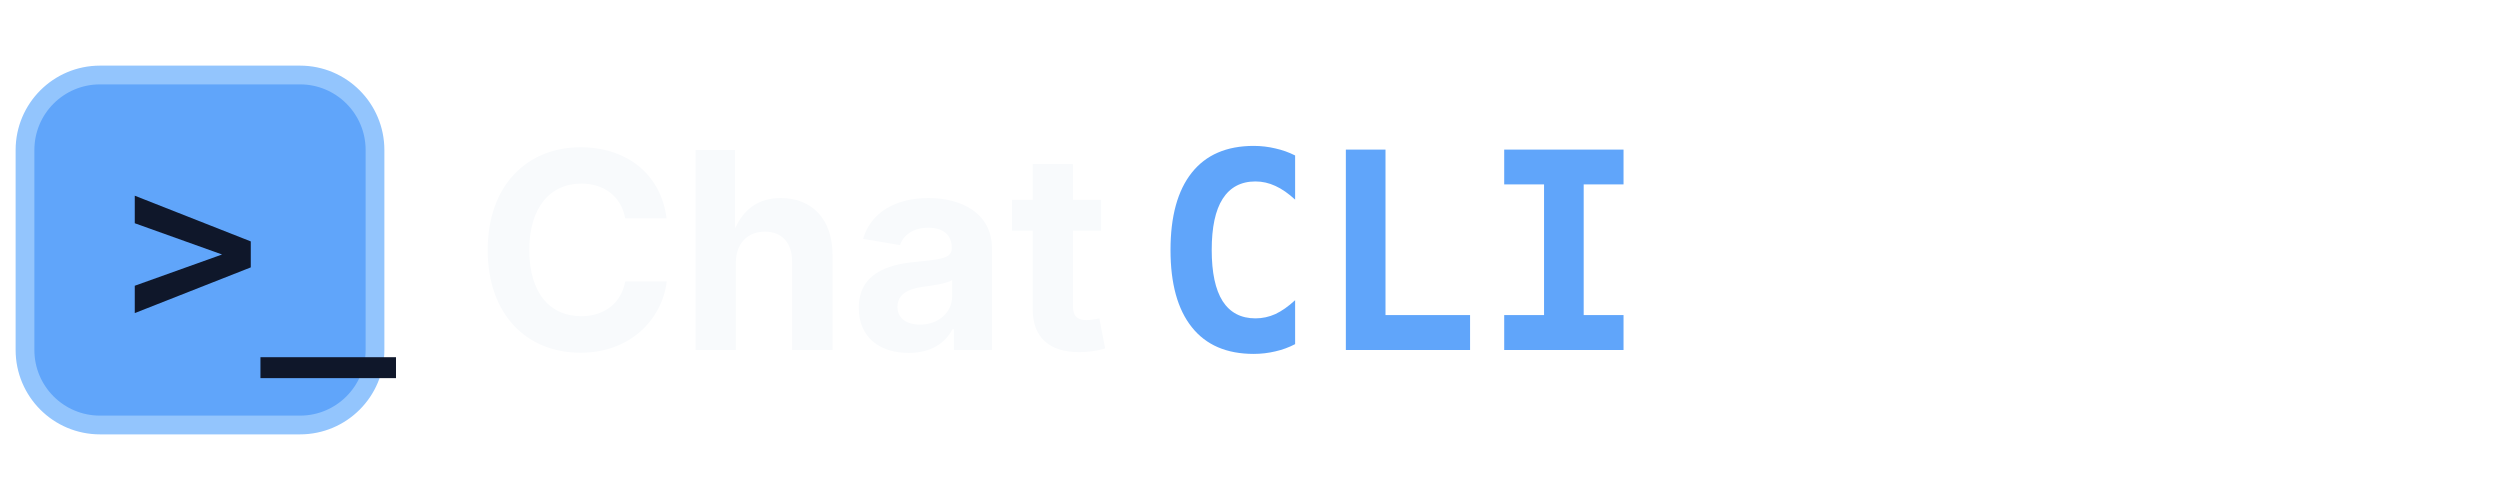
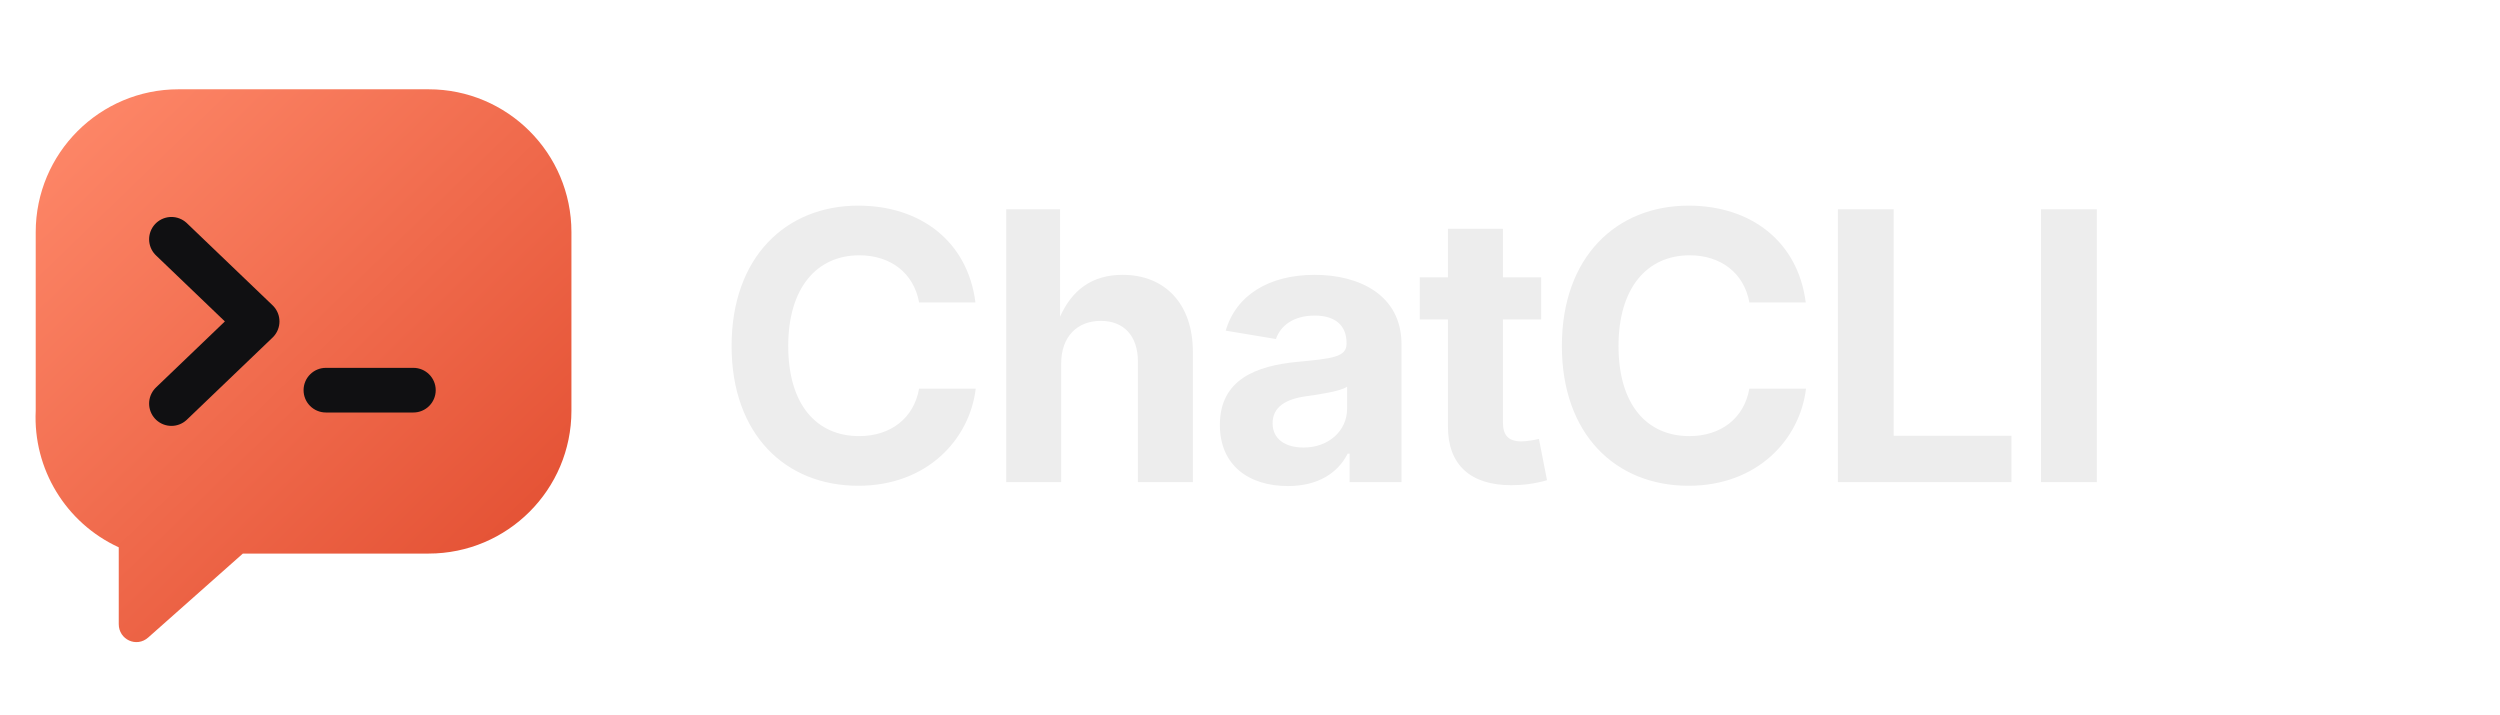
- <svg xmlns="http://www.w3.org/2000/svg" viewBox="0 0 200 40" fill="none">
-   <rect x="2" y="6" width="28" height="28" rx="6" fill="#60A5FA" stroke="#93C5FD" stroke-width="1.5" />
-   <text x="10" y="26" font-family="monospace" font-size="18" font-weight="bold" fill="#0F172A">&gt;_</text>
-   <text x="38" y="28" font-family="system-ui, -apple-system, sans-serif" font-size="22" font-weight="700" fill="#F8FAFC">Chat</text>
-   <text x="92" y="28" font-family="monospace" font-size="22" font-weight="700" fill="#60A5FA">CLI</text>
+ <svg xmlns="http://www.w3.org/2000/svg" viewBox="0 0 140 40" fill="none">
+   <defs>
+     <linearGradient id="cc-g" x1="2" y1="5" x2="32" y2="36" gradientUnits="userSpaceOnUse">
+       <stop stop-color="#FF8A6B" />
+       <stop offset="1" stop-color="#E0492C" />
+     </linearGradient>
+   </defs>
+   <path d="M10 5h14a8 8 0 0 1 8 8v10a8 8 0 0 1-8 8H13.6l-5.3 4.7c-.65.58-1.65.12-1.65-.75v-4.3A8 8 0 0 1 2 23V13a8 8 0 0 1 8-8z" fill="url(#cc-g)" />
+   <path d="M9.6 13.4 14.4 18l-4.8 4.6" stroke="#101012" stroke-width="2.5" stroke-linecap="round" stroke-linejoin="round" />
+   <rect x="17" y="20.6" width="7.4" height="2.5" rx="1.25" fill="#101012" />
+   <text x="40" y="27" font-family="Geist, 'SF Pro Display', Inter, system-ui, -apple-system, 'Segoe UI', sans-serif" font-size="21" font-weight="650" letter-spacing="-0.5" fill="#EDEDED">ChatCLI</text>
</svg>
